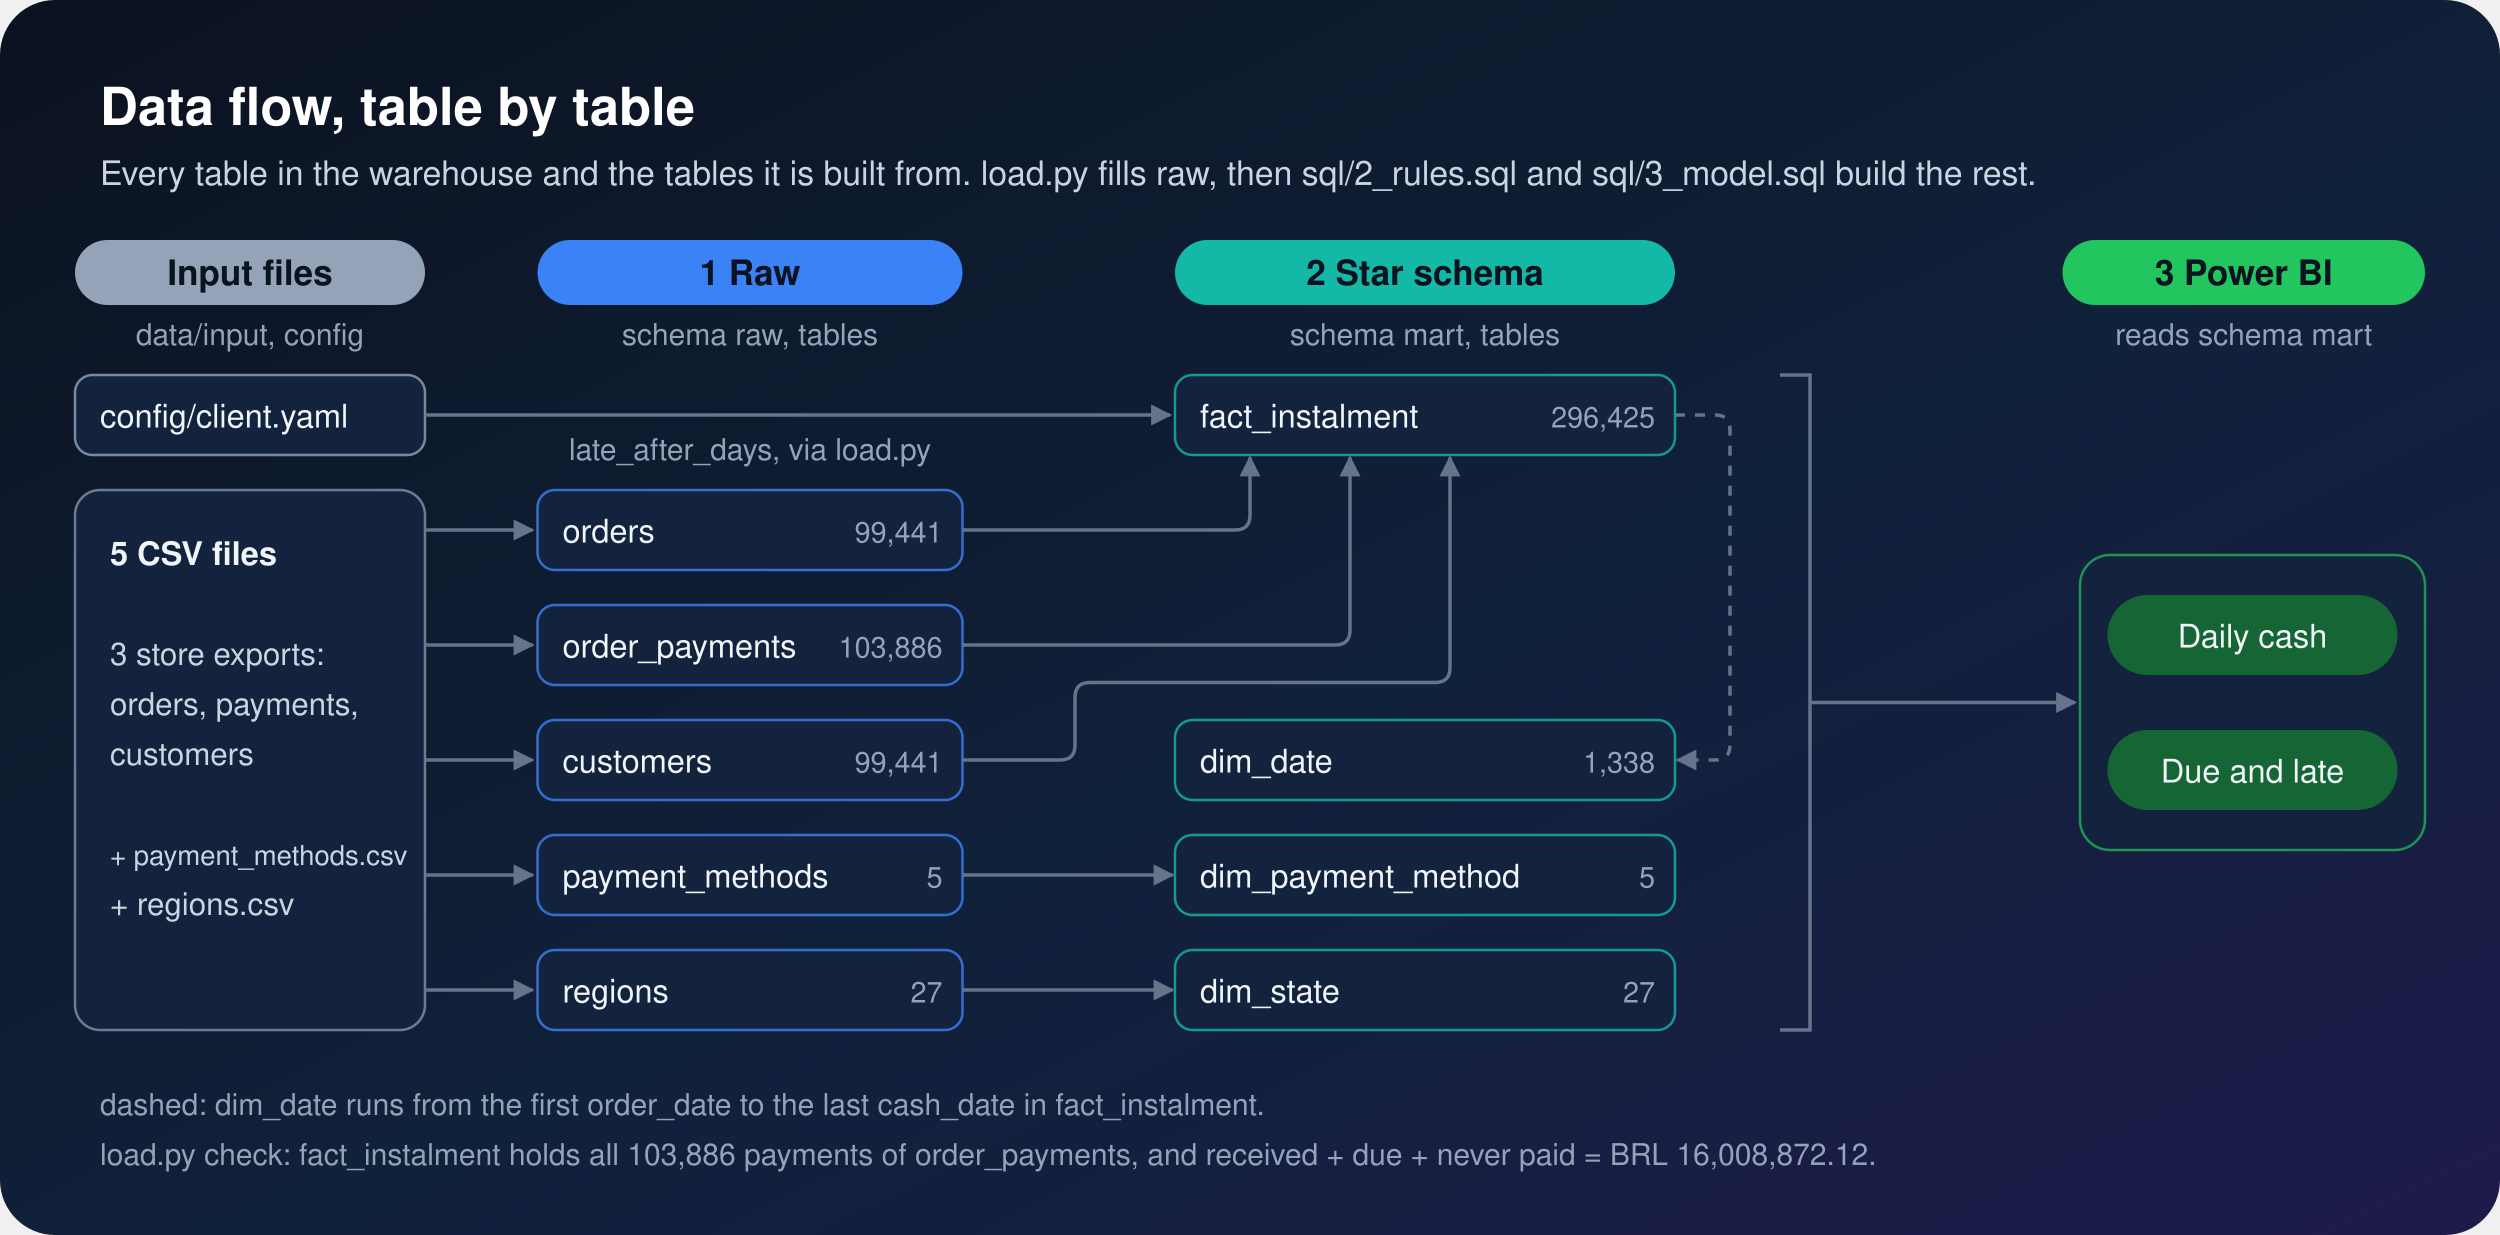
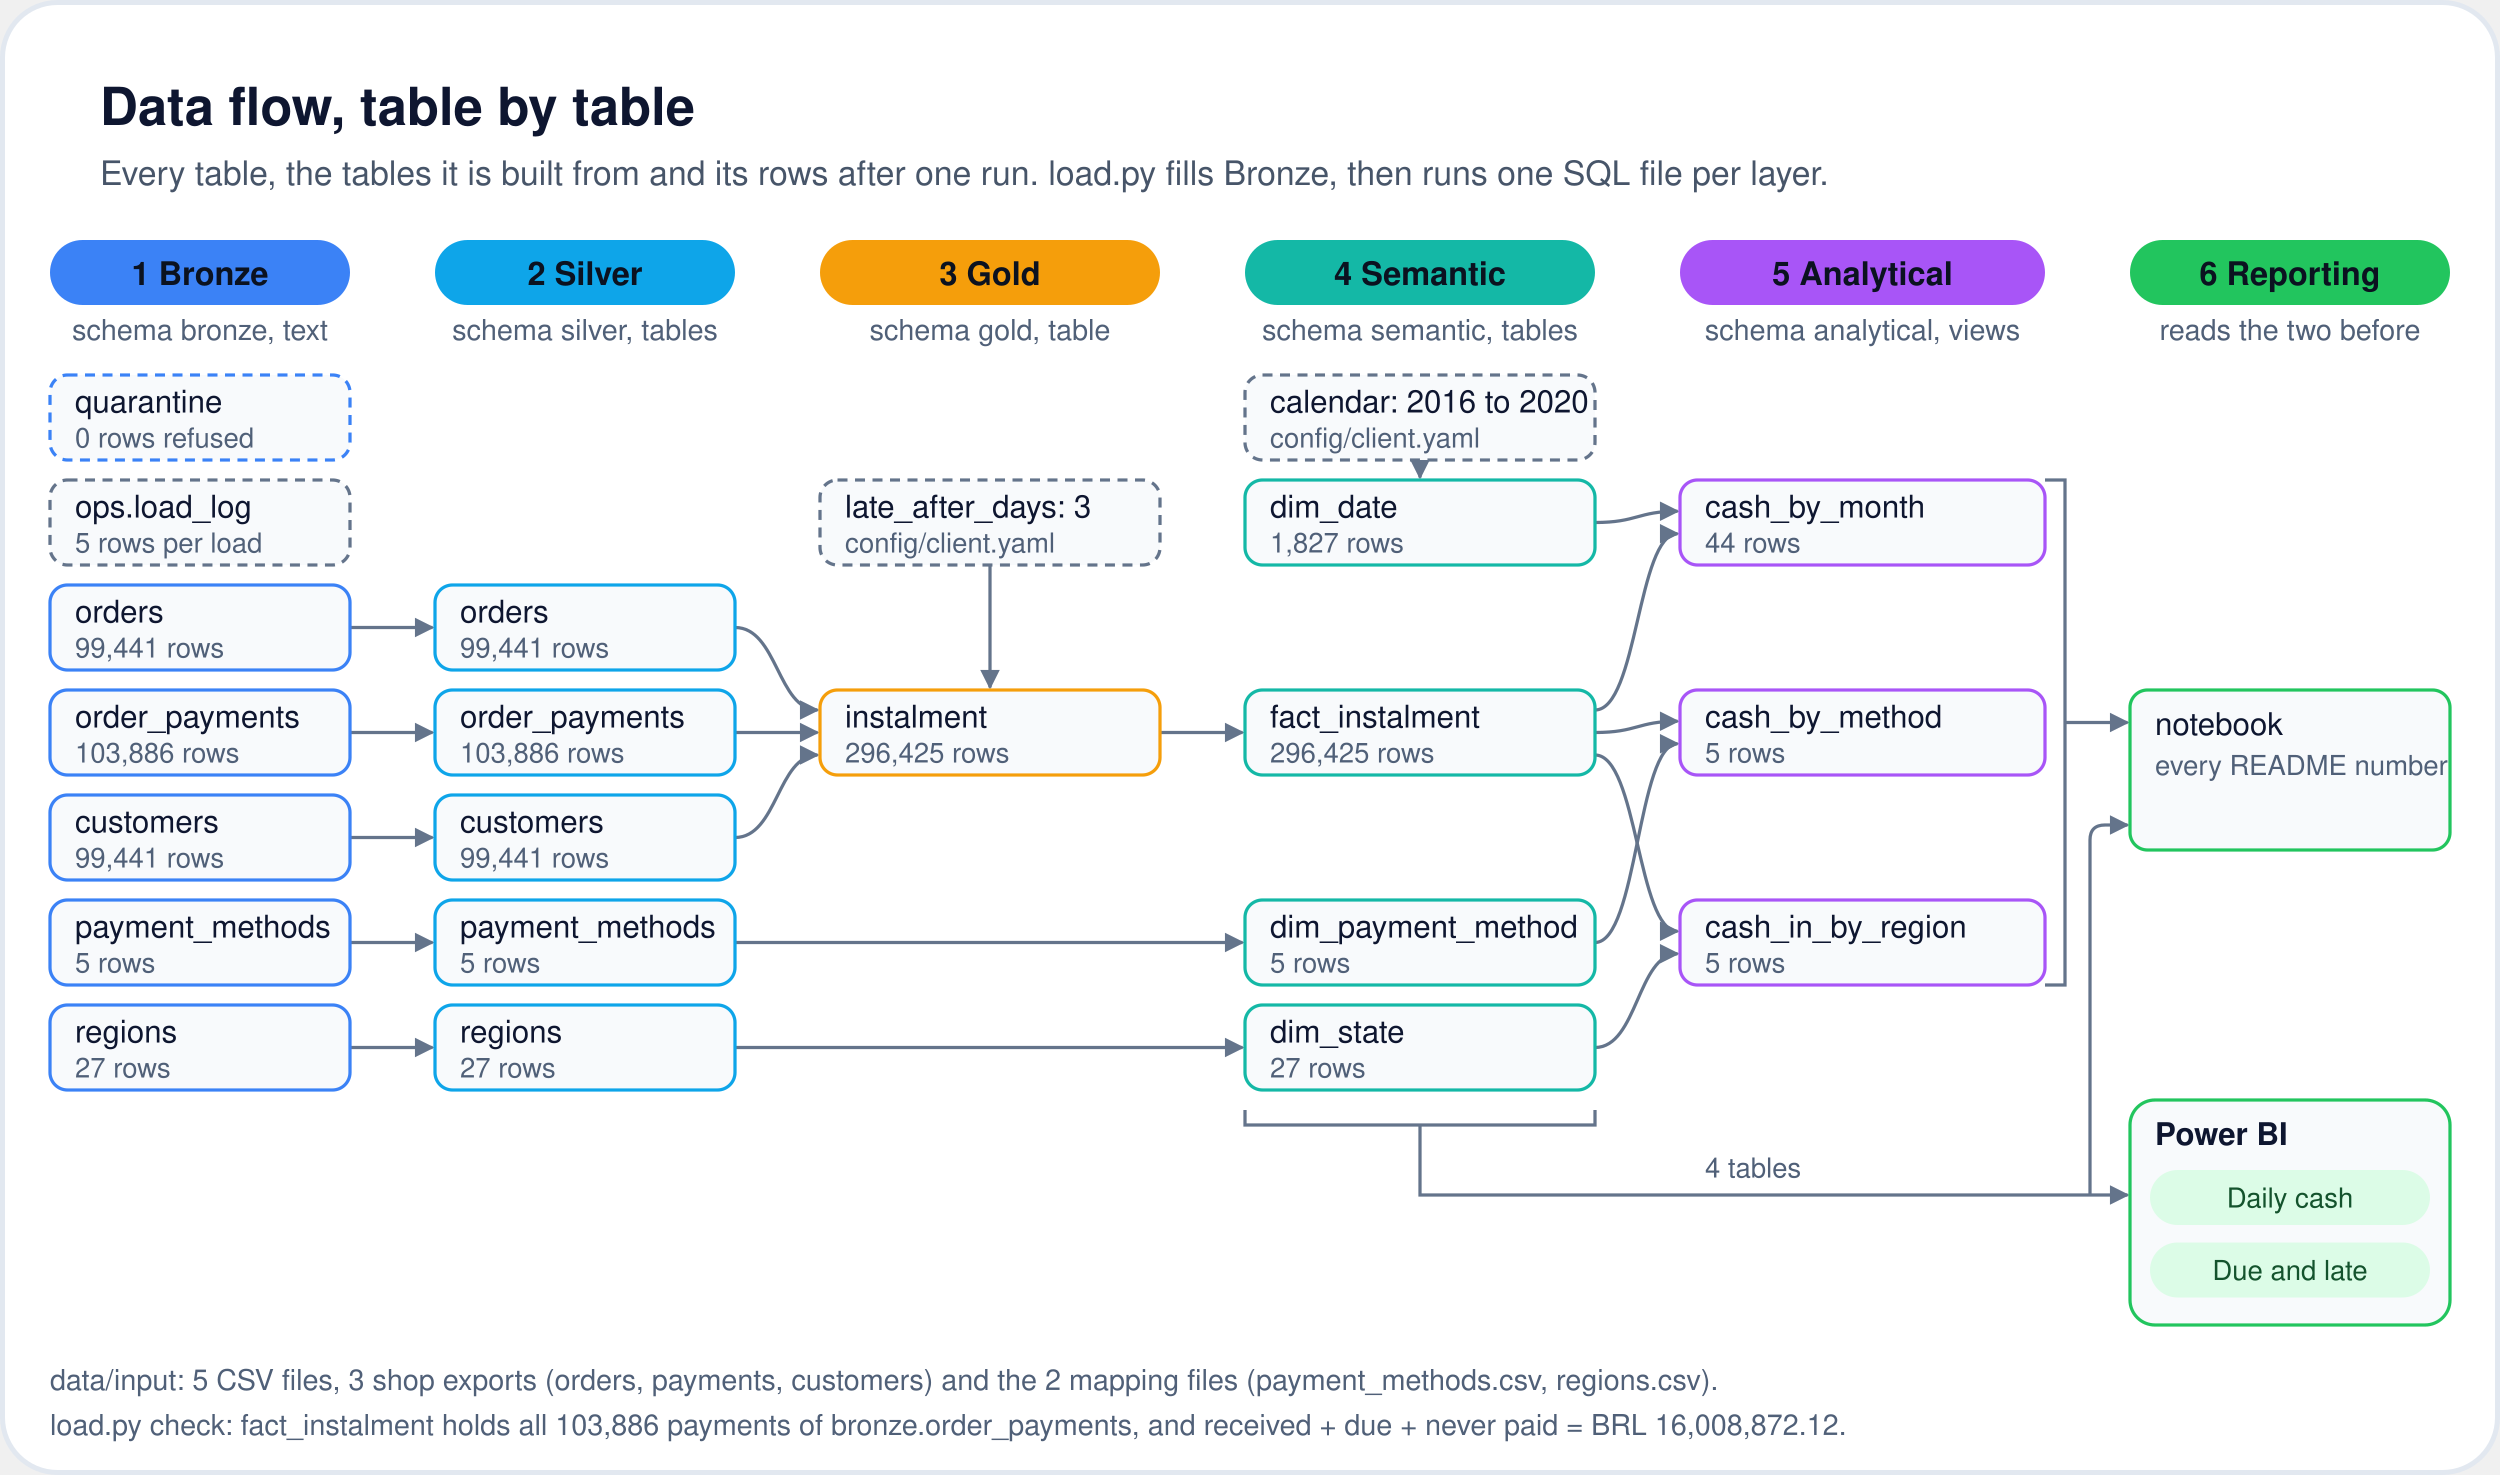
- <svg xmlns="http://www.w3.org/2000/svg" viewBox="0 0 1000 494" width="1000" height="494" role="img" aria-label="Data flow, table by table: 5 input files load into 5 raw tables (orders 99,441, order_payments 103,886, customers 99,441, payment_methods 5, regions 27 rows). The cash rules turn every payment into one row per instalment, fact_instalment (296,425 rows), using late_after_days from config/client.yaml. dim_date (1,338 days) runs from the first order to the last instalment, dim_payment_method (5) and dim_state (27) come from the two mapping files. load.py then checks that the fact holds all 103,886 payments and that the money adds up to BRL 16,008,872.12. Power BI reads the star schema into two pages.">
+ <svg xmlns="http://www.w3.org/2000/svg" viewBox="0 0 1000 590" width="1000" height="590" role="img" aria-label="Data flow, table by table, left to right through six layers: 5 input files load into 5 Bronze tables as text (orders 99,441, order_payments 103,886, customers 99,441, payment_methods 5, regions 27 rows; 0 refused to bronze.quarantine; ops.load_log records 5 rows per load). Silver types and keys the same rows. Gold turns every payment into one row per instalment, gold.instalment (296,425 rows), with late_after_days from config/client.yaml. Semantic builds fact_instalment (296,425) from Gold, dim_date (1,827 days, 2016 to 2020) from the calendar setting, and dim_payment_method (5) and dim_state (27) from Silver. Analytical has cash_by_month (44 months), cash_by_method and cash_in_by_region. Reporting: the notebook reads Semantic and Analytical, Power BI imports the four Semantic tables into two pages.">
  <defs>
-     <linearGradient id="bg" x1="0" y1="0" x2="1" y2="1">
-       <stop offset="0" stop-color="#0B1220" />
-       <stop offset="0.55" stop-color="#10213A" />
-       <stop offset="1" stop-color="#1E1B4B" />
-     </linearGradient>
    <marker id="arrow" viewBox="0 0 10 10" refX="9" refY="5" markerWidth="6" markerHeight="6" orient="auto">
      <path d="M0 0 L10 5 L0 10 Z" fill="#64748B" />
    </marker>
  </defs>
  <style>
    text { font-family: "Segoe UI", -apple-system, Helvetica, Arial, sans-serif; }
-     .title { font-size: 21px; font-weight: 700; fill: #FFFFFF; }
-     .sub { font-size: 13.5px; fill: #CBD5E1; }
-     .layer { font-size: 14px; font-weight: 700; fill: #0B1220; }
-     .where { font-size: 12px; fill: #94A3B8; }
-     .name { font-size: 13px; fill: #F1F5F9; }
-     .count { font-size: 11.5px; fill: #94A3B8; }
-     .col { font-size: 12.5px; fill: #E2E8F0; }
-     .key { font-size: 11px; font-weight: 700; }
-     .edge { fill: none; stroke: #64748B; stroke-width: 1.4; }
+     .title { font-size: 21px; font-weight: 700; fill: #0E1630; }
+     .sub { font-size: 13.5px; fill: #475569; }
+     .layer { font-size: 13px; font-weight: 700; fill: #0B1220; }
+     .where { font-size: 11.5px; fill: #506078; }
+     .name { font-size: 12.5px; fill: #0E1630; }
+     .count { font-size: 11px; fill: #506078; }
+     .edge { fill: none; stroke: #64748B; stroke-width: 1.3; }
  </style>
-   <rect width="1000" height="494" rx="22" fill="url(#bg)" />
+   <rect x="1" y="1" width="998" height="588" rx="22" fill="#FFFFFF" stroke="#E2E8F0" stroke-width="2" />
  <text x="40" y="50" class="title">Data flow, table by table</text>
-   <text x="40" y="74" class="sub">Every table in the warehouse and the tables it is built from. load.py fills raw, then sql/2_rules.sql and sql/3_model.sql build the rest.</text>
-   <rect x="30" y="96" width="140" height="26" rx="13" fill="#94A3B8" />
-   <text x="100.0" y="114" class="layer" text-anchor="middle">Input files</text>
-   <text x="100.0" y="138" class="where" text-anchor="middle">data/input, config</text>
-   <rect x="215" y="96" width="170" height="26" rx="13" fill="#3B82F6" />
-   <text x="300.0" y="114" class="layer" text-anchor="middle">1  Raw</text>
-   <text x="300.0" y="138" class="where" text-anchor="middle">schema raw, tables</text>
-   <rect x="470" y="96" width="200" height="26" rx="13" fill="#14B8A6" />
-   <text x="570.0" y="114" class="layer" text-anchor="middle">2  Star schema</text>
-   <text x="570.0" y="138" class="where" text-anchor="middle">schema mart, tables</text>
-   <rect x="825" y="96" width="145" height="26" rx="13" fill="#22C55E" />
-   <text x="897.5" y="114" class="layer" text-anchor="middle">3  Power BI</text>
-   <text x="897.5" y="138" class="where" text-anchor="middle">reads schema mart</text>
-   <rect x="30" y="150" width="140" height="32" rx="7" fill="#13233D" stroke="#94A3B8" stroke-opacity="0.8" />
-   <text x="40" y="171" class="name">config/client.yaml</text>
-   <rect x="30" y="196" width="140" height="216" rx="10" fill="#13233D" stroke="#94A3B8" stroke-opacity="0.7" />
-   <text x="44" y="226" class="name" font-weight="700">5 CSV files</text>
-   <text x="44" y="246" class="count" style="fill:#CBD5E1;font-size:12.5px" />
-   <text x="44" y="266" class="count" style="fill:#CBD5E1;font-size:12.5px">3 store exports:</text>
-   <text x="44" y="286" class="count" style="fill:#CBD5E1;font-size:12.5px">orders, payments,</text>
-   <text x="44" y="306" class="count" style="fill:#CBD5E1;font-size:12.5px">customers</text>
-   <text x="44" y="326" class="count" style="fill:#CBD5E1;font-size:12.5px" />
-   <text x="44" y="346" class="count" style="fill:#CBD5E1;font-size:11px">+ payment_methods.csv</text>
-   <text x="44" y="366" class="count" style="fill:#CBD5E1;font-size:12.5px">+ regions.csv</text>
-   <line x1="170" y1="212.0" x2="213" y2="212.0" class="edge" marker-end="url(#arrow)" />
-   <line x1="170" y1="258.0" x2="213" y2="258.0" class="edge" marker-end="url(#arrow)" />
-   <line x1="170" y1="304.0" x2="213" y2="304.0" class="edge" marker-end="url(#arrow)" />
-   <line x1="170" y1="350.0" x2="213" y2="350.0" class="edge" marker-end="url(#arrow)" />
-   <line x1="170" y1="396.0" x2="213" y2="396.0" class="edge" marker-end="url(#arrow)" />
-   <rect x="215" y="196" width="170" height="32" rx="7" fill="#13233D" stroke="#3B82F6" stroke-opacity="0.8" />
-   <text x="225" y="217" class="name">orders</text>
-   <text x="377" y="217" class="count" text-anchor="end">99,441</text>
-   <rect x="215" y="242" width="170" height="32" rx="7" fill="#13233D" stroke="#3B82F6" stroke-opacity="0.8" />
-   <text x="225" y="263" class="name">order_payments</text>
-   <text x="377" y="263" class="count" text-anchor="end">103,886</text>
-   <rect x="215" y="288" width="170" height="32" rx="7" fill="#13233D" stroke="#3B82F6" stroke-opacity="0.8" />
-   <text x="225" y="309" class="name">customers</text>
-   <text x="377" y="309" class="count" text-anchor="end">99,441</text>
-   <rect x="215" y="334" width="170" height="32" rx="7" fill="#13233D" stroke="#3B82F6" stroke-opacity="0.8" />
-   <text x="225" y="355" class="name">payment_methods</text>
-   <text x="377" y="355" class="count" text-anchor="end">5</text>
-   <rect x="215" y="380" width="170" height="32" rx="7" fill="#13233D" stroke="#3B82F6" stroke-opacity="0.8" />
-   <text x="225" y="401" class="name">regions</text>
-   <text x="377" y="401" class="count" text-anchor="end">27</text>
-   <rect x="470" y="150" width="200" height="32" rx="7" fill="#13233D" stroke="#14B8A6" stroke-opacity="0.8" />
-   <text x="480" y="171" class="name">fact_instalment</text>
-   <text x="662" y="171" class="count" text-anchor="end">296,425</text>
-   <rect x="470" y="288" width="200" height="32" rx="7" fill="#13233D" stroke="#14B8A6" stroke-opacity="0.8" />
-   <text x="480" y="309" class="name">dim_date</text>
-   <text x="662" y="309" class="count" text-anchor="end">1,338</text>
-   <rect x="470" y="334" width="200" height="32" rx="7" fill="#13233D" stroke="#14B8A6" stroke-opacity="0.8" />
-   <text x="480" y="355" class="name">dim_payment_method</text>
-   <text x="662" y="355" class="count" text-anchor="end">5</text>
-   <rect x="470" y="380" width="200" height="32" rx="7" fill="#13233D" stroke="#14B8A6" stroke-opacity="0.8" />
-   <text x="480" y="401" class="name">dim_state</text>
-   <text x="662" y="401" class="count" text-anchor="end">27</text>
-   <line x1="170" y1="166.0" x2="468" y2="166.0" class="edge" marker-end="url(#arrow)" />
-   <text x="300" y="184.0" class="where" text-anchor="middle">late_after_days, via load.py</text>
-   <path d="M385 212 L494 212 Q500 212 500 206 L500 183" class="edge" marker-end="url(#arrow)" />
-   <path d="M385 258 L534 258 Q540 258 540 252 L540 183" class="edge" marker-end="url(#arrow)" />
-   <path d="M385 304 L424 304 Q430 304 430 298 L430 279 Q430 273 436 273 L574 273 Q580 273 580 267 L580 183" class="edge" marker-end="url(#arrow)" />
-   <path d="M385 350 L469 350" class="edge" marker-end="url(#arrow)" />
-   <path d="M385 396 L469 396" class="edge" marker-end="url(#arrow)" />
-   <path d="M670 166 L686 166 Q692 166 692 172 L692 298 Q692 304 686 304 L671 304" class="edge" stroke-dasharray="4 4" marker-end="url(#arrow)" />
-   <path d="M712 150 H724 V412 H712" class="edge" stroke="#14B8A6" />
-   <line x1="724" y1="281.0" x2="830" y2="281.0" class="edge" stroke="#22C55E" marker-end="url(#arrow)" />
-   <rect x="832" y="222.0" width="138" height="118" rx="12" fill="#13233D" stroke="#22C55E" stroke-opacity="0.7" />
-   <rect x="843" y="238.0" width="116" height="32" rx="16" fill="#166534" />
-   <text x="901" y="259.0" class="name" text-anchor="middle">Daily cash</text>
-   <rect x="843" y="292.0" width="116" height="32" rx="16" fill="#166534" />
-   <text x="901" y="313.0" class="name" text-anchor="middle">Due and late</text>
-   <text x="40" y="446" class="where">dashed: dim_date runs from the first order_date to the last cash_date in fact_instalment.</text>
-   <text x="40" y="466" class="where">load.py check: fact_instalment holds all 103,886 payments of order_payments, and received + due + never paid = BRL 16,008,872.12.</text>
+   <text x="40" y="74" class="sub">Every table, the tables it is built from and its rows after one run. load.py fills Bronze, then runs one SQL file per layer.</text>
+   <rect x="20" y="96" width="120" height="26" rx="13" fill="#3B82F6" />
+   <text x="80" y="114" class="layer" text-anchor="middle">1  Bronze</text>
+   <text x="80" y="136" class="where" text-anchor="middle">schema bronze, text</text>
+   <rect x="174" y="96" width="120" height="26" rx="13" fill="#0EA5E9" />
+   <text x="234" y="114" class="layer" text-anchor="middle">2  Silver</text>
+   <text x="234" y="136" class="where" text-anchor="middle">schema silver, tables</text>
+   <rect x="328" y="96" width="136" height="26" rx="13" fill="#F59E0B" />
+   <text x="396" y="114" class="layer" text-anchor="middle">3  Gold</text>
+   <text x="396" y="136" class="where" text-anchor="middle">schema gold, table</text>
+   <rect x="498" y="96" width="140" height="26" rx="13" fill="#14B8A6" />
+   <text x="568" y="114" class="layer" text-anchor="middle">4  Semantic</text>
+   <text x="568" y="136" class="where" text-anchor="middle">schema semantic, tables</text>
+   <rect x="672" y="96" width="146" height="26" rx="13" fill="#A855F7" />
+   <text x="745" y="114" class="layer" text-anchor="middle">5  Analytical</text>
+   <text x="745" y="136" class="where" text-anchor="middle">schema analytical, views</text>
+   <rect x="852" y="96" width="128" height="26" rx="13" fill="#22C55E" />
+   <text x="916" y="114" class="layer" text-anchor="middle">6  Reporting</text>
+   <text x="916" y="136" class="where" text-anchor="middle">reads the two before</text>
+   <line x1="140" y1="251" x2="173" y2="251" class="edge" marker-end="url(#arrow)" />
+   <line x1="140" y1="293" x2="173" y2="293" class="edge" marker-end="url(#arrow)" />
+   <line x1="140" y1="335" x2="173" y2="335" class="edge" marker-end="url(#arrow)" />
+   <line x1="140" y1="377" x2="173" y2="377" class="edge" marker-end="url(#arrow)" />
+   <line x1="140" y1="419" x2="173" y2="419" class="edge" marker-end="url(#arrow)" />
+   <path d="M294 251 C311 251 311 284 327 284" class="edge" marker-end="url(#arrow)" />
+   <line x1="294" y1="293" x2="327" y2="293" class="edge" marker-end="url(#arrow)" />
+   <path d="M294 335 C311 335 311 302 327 302" class="edge" marker-end="url(#arrow)" />
+   <line x1="396" y1="226" x2="396" y2="275" class="edge" marker-end="url(#arrow)" />
+   <line x1="464" y1="293" x2="497" y2="293" class="edge" marker-end="url(#arrow)" />
+   <line x1="294" y1="377" x2="497" y2="377" class="edge" marker-end="url(#arrow)" />
+   <line x1="294" y1="419" x2="497" y2="419" class="edge" marker-end="url(#arrow)" />
+   <line x1="568" y1="184" x2="568" y2="191" class="edge" marker-end="url(#arrow)" />
+   <path d="M638 209 C655 209 655 204.5 671 204.5" class="edge" marker-end="url(#arrow)" />
+   <path d="M638 284 C655 284 655 213.5 671 213.5" class="edge" marker-end="url(#arrow)" />
+   <path d="M638 293 C655 293 655 288.5 671 288.5" class="edge" marker-end="url(#arrow)" />
+   <path d="M638 377 C655 377 655 297.5 671 297.5" class="edge" marker-end="url(#arrow)" />
+   <path d="M638 302 C655 302 655 372.5 671 372.5" class="edge" marker-end="url(#arrow)" />
+   <path d="M638 419 C655 419 655 381.5 671 381.5" class="edge" marker-end="url(#arrow)" />
+   <rect x="20" y="150" width="120" height="34" rx="7" fill="#F8FAFC" stroke="#3B82F6" stroke-width="1.3" stroke-dasharray="4 3" />
+   <text x="30" y="165" class="name">quarantine</text>
+   <text x="30" y="179" class="count">0 rows refused</text>
+   <rect x="20" y="192" width="120" height="34" rx="7" fill="#F8FAFC" stroke="#64748B" stroke-width="1.3" stroke-dasharray="4 3" />
+   <text x="30" y="207" class="name">ops.load_log</text>
+   <text x="30" y="221" class="count">5 rows per load</text>
+   <rect x="20" y="234" width="120" height="34" rx="7" fill="#F8FAFC" stroke="#3B82F6" stroke-width="1.3" />
+   <text x="30" y="249" class="name">orders</text>
+   <text x="30" y="263" class="count">99,441 rows</text>
+   <rect x="20" y="276" width="120" height="34" rx="7" fill="#F8FAFC" stroke="#3B82F6" stroke-width="1.3" />
+   <text x="30" y="291" class="name">order_payments</text>
+   <text x="30" y="305" class="count">103,886 rows</text>
+   <rect x="20" y="318" width="120" height="34" rx="7" fill="#F8FAFC" stroke="#3B82F6" stroke-width="1.3" />
+   <text x="30" y="333" class="name">customers</text>
+   <text x="30" y="347" class="count">99,441 rows</text>
+   <rect x="20" y="360" width="120" height="34" rx="7" fill="#F8FAFC" stroke="#3B82F6" stroke-width="1.3" />
+   <text x="30" y="375" class="name">payment_methods</text>
+   <text x="30" y="389" class="count">5 rows</text>
+   <rect x="20" y="402" width="120" height="34" rx="7" fill="#F8FAFC" stroke="#3B82F6" stroke-width="1.3" />
+   <text x="30" y="417" class="name">regions</text>
+   <text x="30" y="431" class="count">27 rows</text>
+   <rect x="174" y="234" width="120" height="34" rx="7" fill="#F8FAFC" stroke="#0EA5E9" stroke-width="1.3" />
+   <text x="184" y="249" class="name">orders</text>
+   <text x="184" y="263" class="count">99,441 rows</text>
+   <rect x="174" y="276" width="120" height="34" rx="7" fill="#F8FAFC" stroke="#0EA5E9" stroke-width="1.3" />
+   <text x="184" y="291" class="name">order_payments</text>
+   <text x="184" y="305" class="count">103,886 rows</text>
+   <rect x="174" y="318" width="120" height="34" rx="7" fill="#F8FAFC" stroke="#0EA5E9" stroke-width="1.3" />
+   <text x="184" y="333" class="name">customers</text>
+   <text x="184" y="347" class="count">99,441 rows</text>
+   <rect x="174" y="360" width="120" height="34" rx="7" fill="#F8FAFC" stroke="#0EA5E9" stroke-width="1.3" />
+   <text x="184" y="375" class="name">payment_methods</text>
+   <text x="184" y="389" class="count">5 rows</text>
+   <rect x="174" y="402" width="120" height="34" rx="7" fill="#F8FAFC" stroke="#0EA5E9" stroke-width="1.3" />
+   <text x="184" y="417" class="name">regions</text>
+   <text x="184" y="431" class="count">27 rows</text>
+   <rect x="328" y="192" width="136" height="34" rx="7" fill="#F8FAFC" stroke="#64748B" stroke-width="1.3" stroke-dasharray="4 3" />
+   <text x="338" y="207" class="name">late_after_days: 3</text>
+   <text x="338" y="221" class="count">config/client.yaml</text>
+   <rect x="328" y="276" width="136" height="34" rx="7" fill="#F8FAFC" stroke="#F59E0B" stroke-width="1.3" />
+   <text x="338" y="291" class="name">instalment</text>
+   <text x="338" y="305" class="count">296,425 rows</text>
+   <rect x="498" y="150" width="140" height="34" rx="7" fill="#F8FAFC" stroke="#64748B" stroke-width="1.3" stroke-dasharray="4 3" />
+   <text x="508" y="165" class="name">calendar: 2016 to 2020</text>
+   <text x="508" y="179" class="count">config/client.yaml</text>
+   <rect x="498" y="192" width="140" height="34" rx="7" fill="#F8FAFC" stroke="#14B8A6" stroke-width="1.3" />
+   <text x="508" y="207" class="name">dim_date</text>
+   <text x="508" y="221" class="count">1,827 rows</text>
+   <rect x="498" y="276" width="140" height="34" rx="7" fill="#F8FAFC" stroke="#14B8A6" stroke-width="1.3" />
+   <text x="508" y="291" class="name">fact_instalment</text>
+   <text x="508" y="305" class="count">296,425 rows</text>
+   <rect x="498" y="360" width="140" height="34" rx="7" fill="#F8FAFC" stroke="#14B8A6" stroke-width="1.3" />
+   <text x="508" y="375" class="name">dim_payment_method</text>
+   <text x="508" y="389" class="count">5 rows</text>
+   <rect x="498" y="402" width="140" height="34" rx="7" fill="#F8FAFC" stroke="#14B8A6" stroke-width="1.3" />
+   <text x="508" y="417" class="name">dim_state</text>
+   <text x="508" y="431" class="count">27 rows</text>
+   <rect x="672" y="192" width="146" height="34" rx="7" fill="#F8FAFC" stroke="#A855F7" stroke-width="1.3" />
+   <text x="682" y="207" class="name">cash_by_month</text>
+   <text x="682" y="221" class="count">44 rows</text>
+   <rect x="672" y="276" width="146" height="34" rx="7" fill="#F8FAFC" stroke="#A855F7" stroke-width="1.3" />
+   <text x="682" y="291" class="name">cash_by_method</text>
+   <text x="682" y="305" class="count">5 rows</text>
+   <rect x="672" y="360" width="146" height="34" rx="7" fill="#F8FAFC" stroke="#A855F7" stroke-width="1.3" />
+   <text x="682" y="375" class="name">cash_in_by_region</text>
+   <text x="682" y="389" class="count">5 rows</text>
+   <path d="M818 192 H826 V394 H818" class="edge" stroke="#A855F7" />
+   <line x1="826" y1="289" x2="851" y2="289" class="edge" marker-end="url(#arrow)" />
+   <path d="M498 444 V450 H638 V444" class="edge" stroke="#14B8A6" />
+   <path d="M568 450 V478 H851" class="edge" marker-end="url(#arrow)" />
+   <path d="M836 478 V336 Q836 330 842 330 H851" class="edge" marker-end="url(#arrow)" />
+   <text x="682" y="471" class="count">4 tables</text>
+   <rect x="852" y="276" width="128" height="64" rx="7" fill="#F8FAFC" stroke="#22C55E" stroke-width="1.3" />
+   <text x="862" y="294" class="name">notebook</text>
+   <text x="862" y="310" class="count">every README number</text>
+   <rect x="852" y="440" width="128" height="90" rx="10" fill="#F8FAFC" stroke="#22C55E" stroke-width="1.3" />
+   <text x="862" y="458" class="name" font-weight="700">Power BI</text>
+   <rect x="860" y="468" width="112" height="22" rx="11" fill="#DCFCE7" />
+   <text x="916" y="483" class="count" style="fill:#14532D" text-anchor="middle">Daily cash</text>
+   <rect x="860" y="497" width="112" height="22" rx="11" fill="#DCFCE7" />
+   <text x="916" y="512" class="count" style="fill:#14532D" text-anchor="middle">Due and late</text>
+   <text x="20" y="556" class="where">data/input: 5 CSV files, 3 shop exports (orders, payments, customers) and the 2 mapping files (payment_methods.csv, regions.csv).</text>
+   <text x="20" y="574" class="where">load.py check: fact_instalment holds all 103,886 payments of bronze.order_payments, and received + due + never paid = BRL 16,008,872.12.</text>
</svg>
